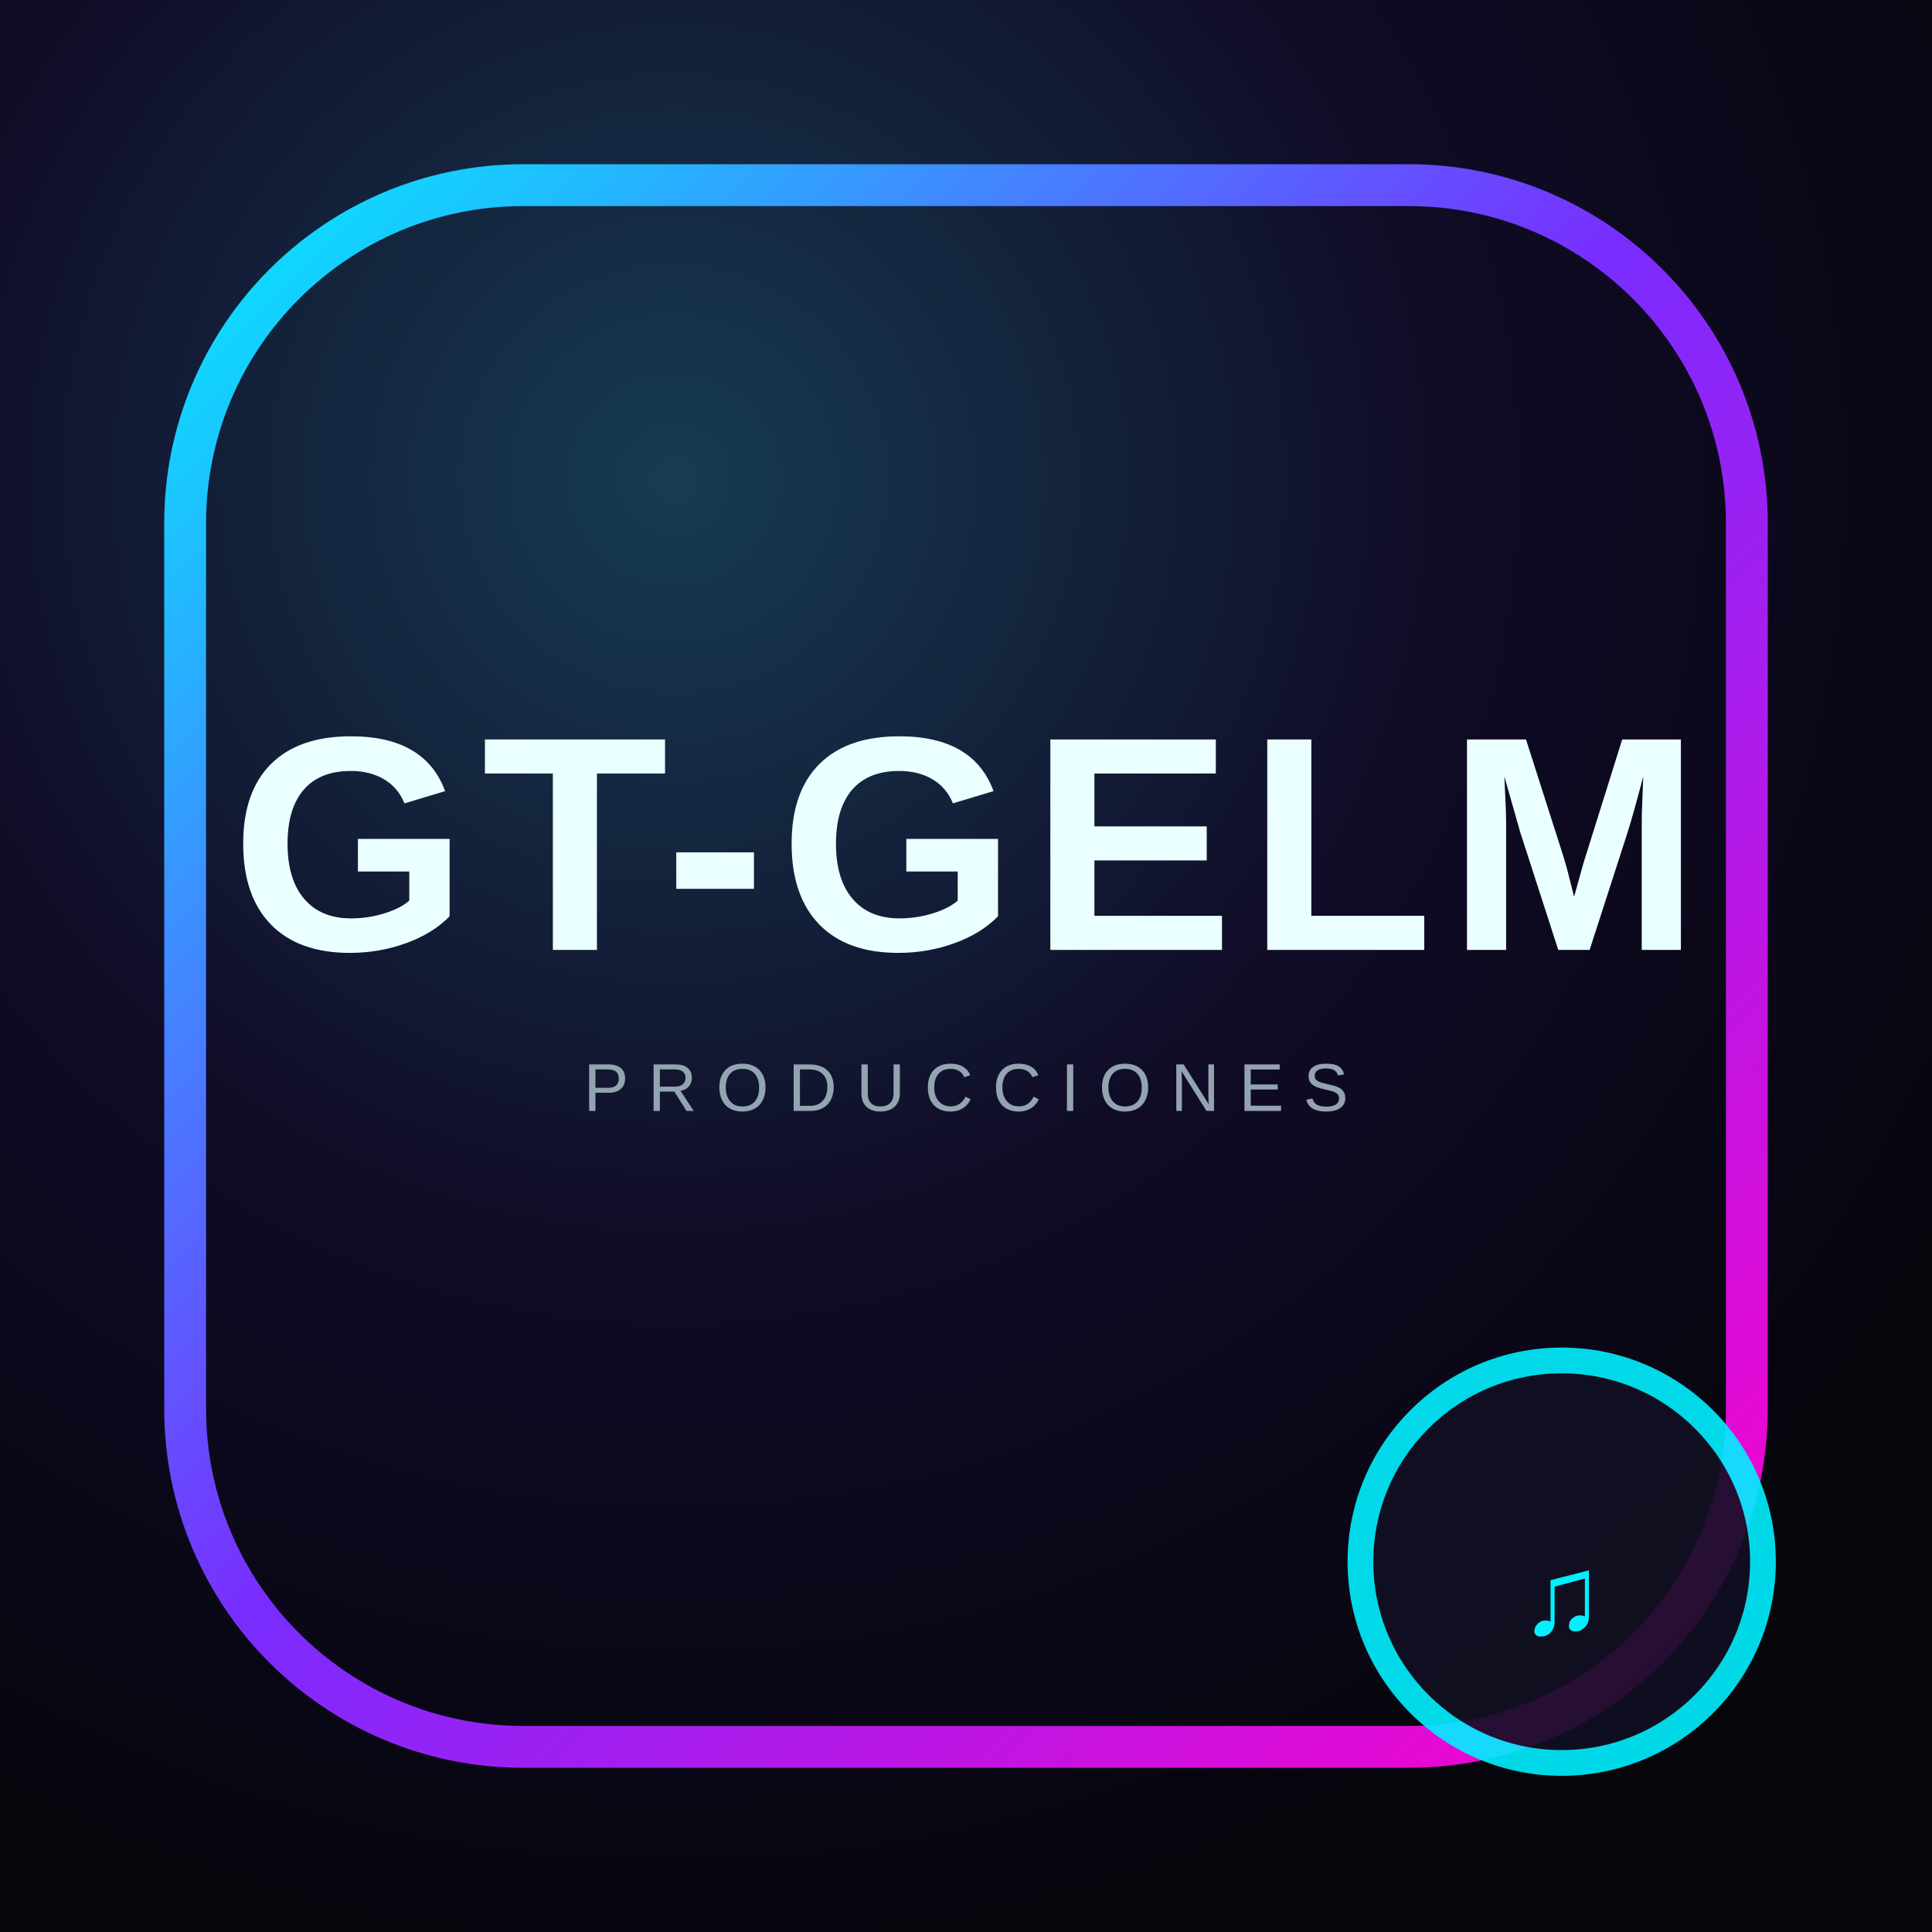
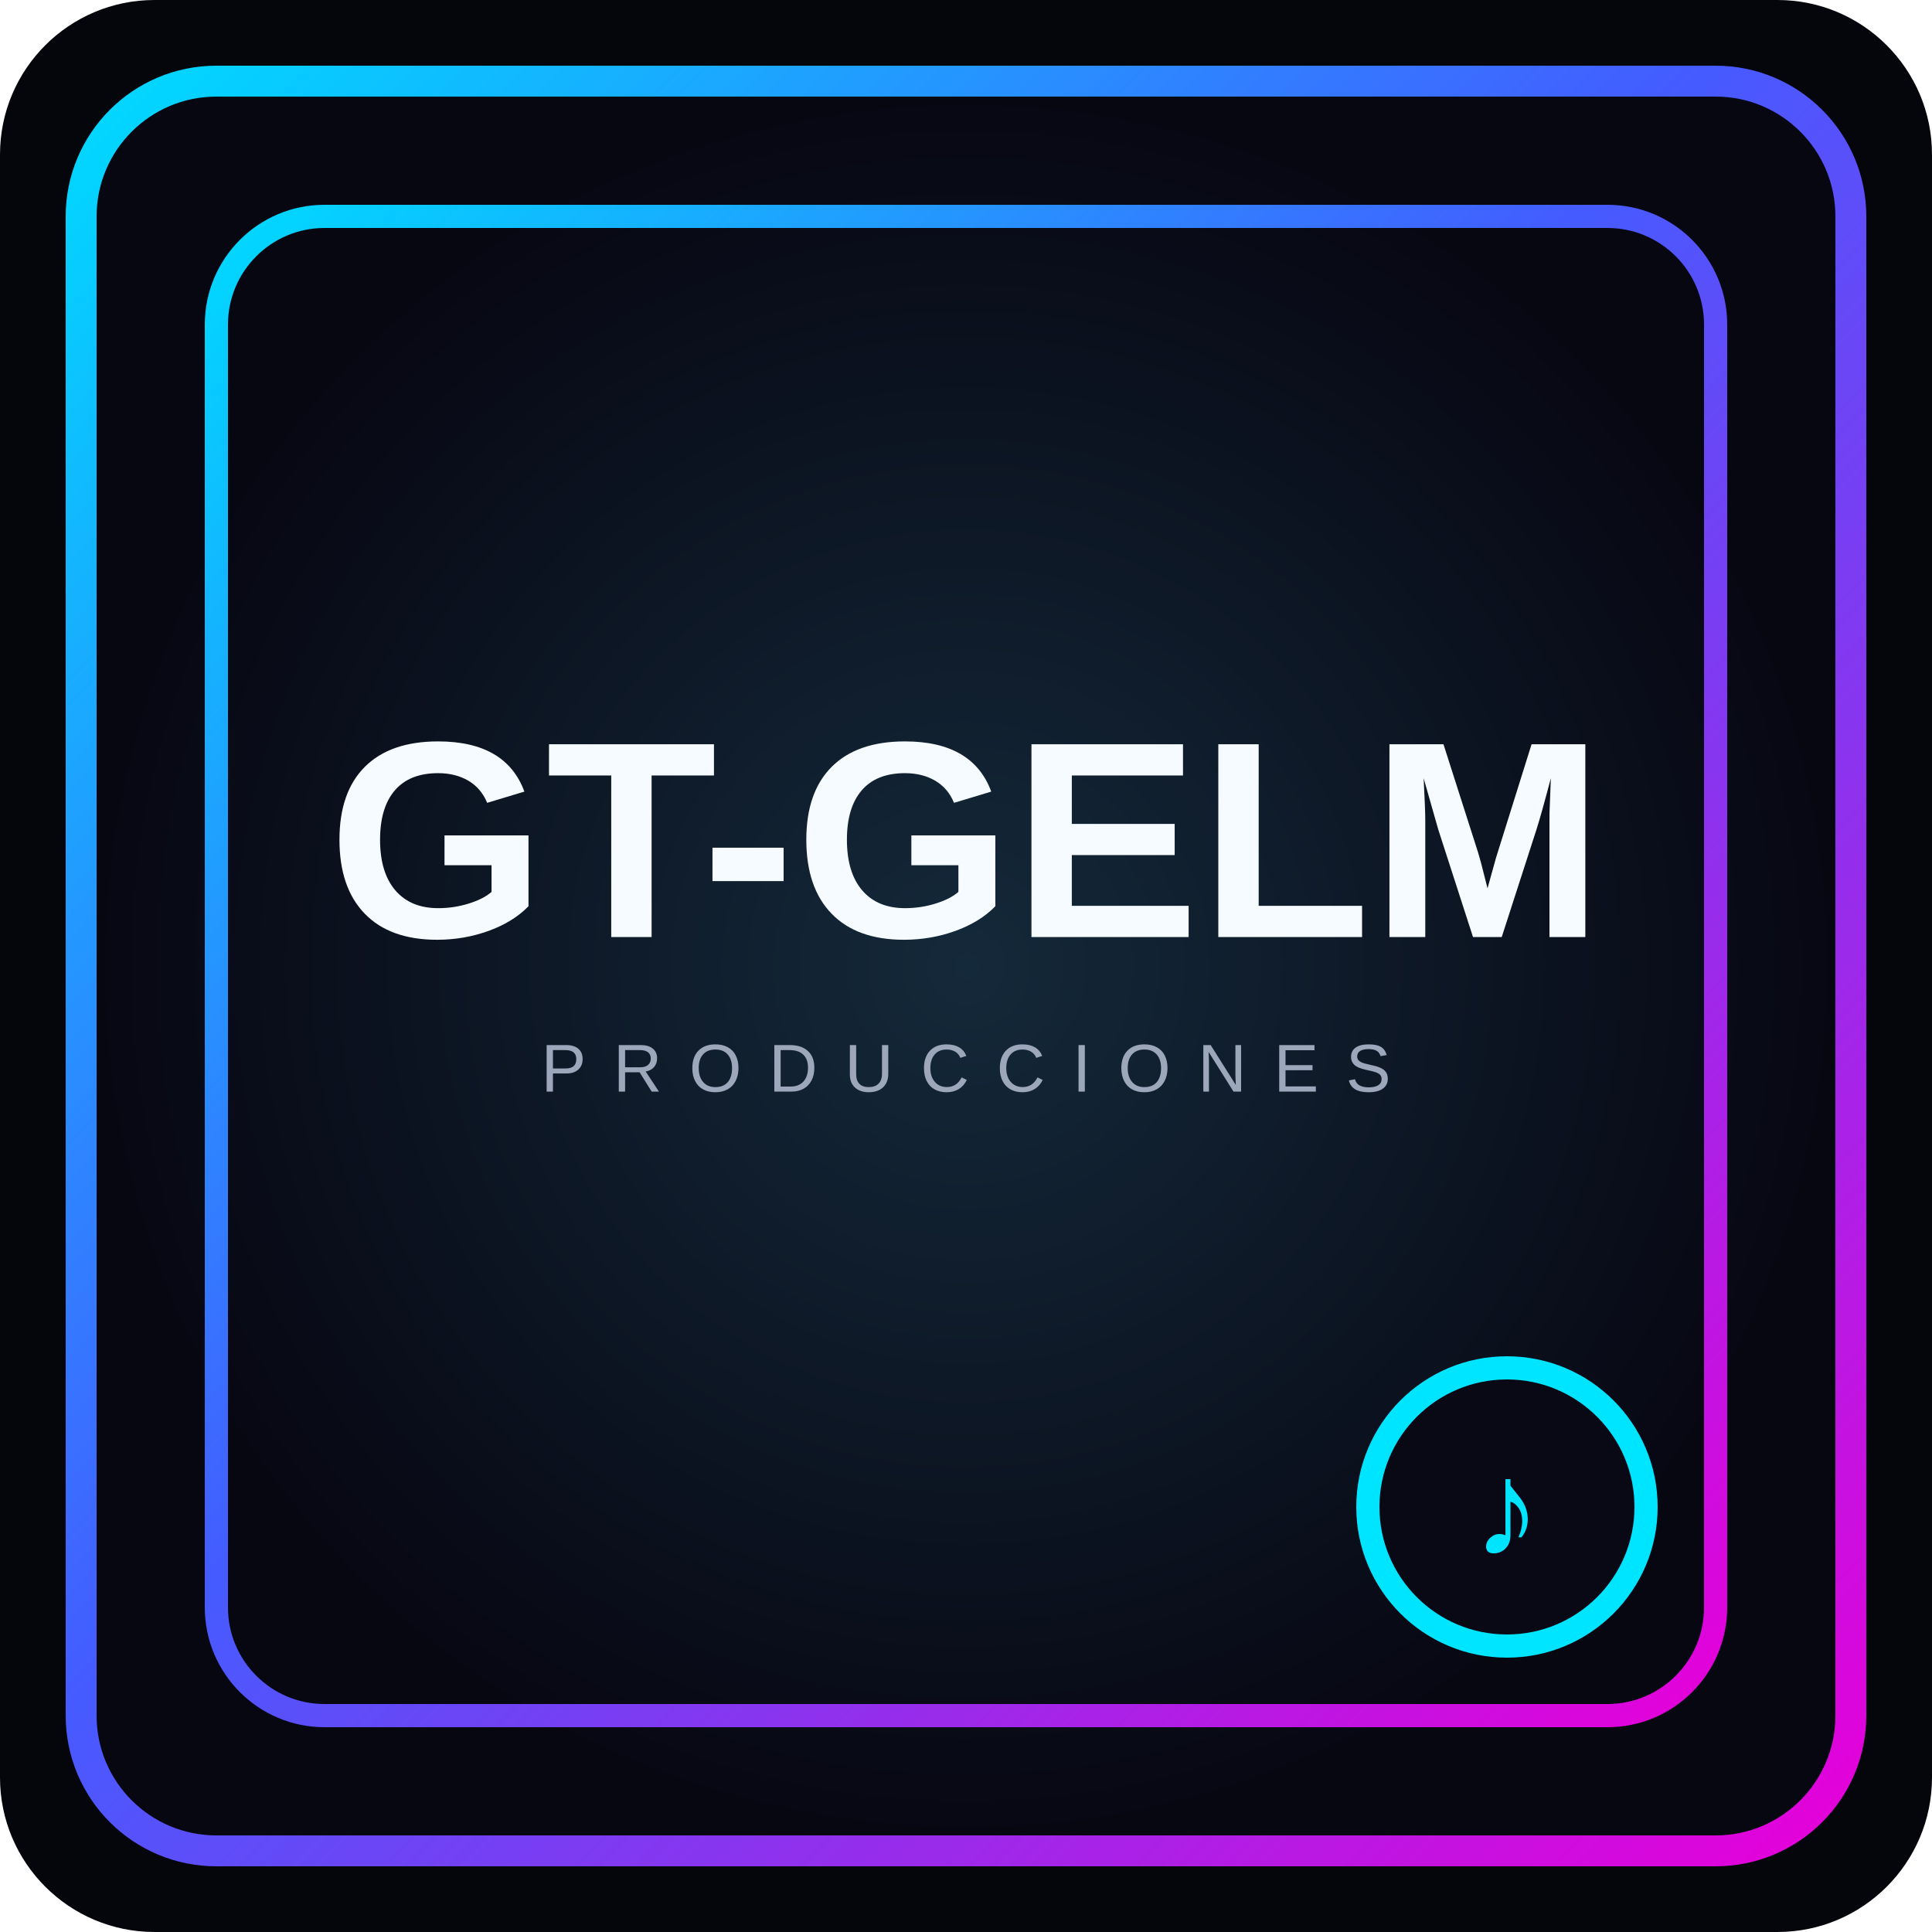
- <svg xmlns="http://www.w3.org/2000/svg" viewBox="0 0 1200 1200">
+ <svg xmlns="http://www.w3.org/2000/svg" viewBox="0 0 1000 1000">
  <defs>
-     <radialGradient id="g" cx="35%" cy="25%" r="80%">
-       <stop offset="0" stop-color="#173c52" />
-       <stop offset=".5" stop-color="#100b27" />
-       <stop offset="1" stop-color="#05050a" />
+     <linearGradient id="g" x1="0" y1="0" x2="1" y2="1">
+       <stop offset="0" stop-color="#00d9ff" />
+       <stop offset=".45" stop-color="#445cff" />
+       <stop offset="1" stop-color="#e500d9" />
+     </linearGradient>
+     <radialGradient id="bg">
+       <stop stop-color="#14293a" />
+       <stop offset="1" stop-color="#070712" />
    </radialGradient>
-     <linearGradient id="n" x1="0" y1="0" x2="1" y2="1">
-       <stop stop-color="#00f0ff" />
-       <stop offset=".48" stop-color="#7a2cff" />
-       <stop offset="1" stop-color="#ff00c8" />
-     </linearGradient>
  </defs>
-   <rect width="1200" height="1200" fill="url(#g)" />
-   <rect x="115" y="115" width="970" height="970" rx="210" fill="none" stroke="url(#n)" stroke-width="26" />
-   <circle cx="970" cy="970" r="125" fill="#111022" stroke="#00f0ff" stroke-width="16" opacity=".9" />
-   <text x="600" y="590" text-anchor="middle" fill="#eaffff" font-family="Segoe UI, Arial" font-size="190" font-weight="900" letter-spacing="8">GT-GELM</text>
-   <text x="600" y="690" text-anchor="middle" fill="#92a4b0" font-family="Segoe UI, Arial" font-size="42" letter-spacing="12">PRODUCCIONES</text>
-   <text x="970" y="1015" text-anchor="middle" fill="#00f0ff" font-family="Segoe UI, Arial" font-size="70" font-weight="900">♫</text>
+   <rect width="1000" height="1000" rx="80" fill="#05050c" />
+   <rect x="42" y="42" width="916" height="916" rx="70" fill="url(#bg)" stroke="url(#g)" stroke-width="16" />
+   <rect x="112" y="112" width="776" height="776" rx="56" fill="none" stroke="url(#g)" stroke-width="12" />
+   <text x="500" y="485" text-anchor="middle" fill="#f5fbff" font-family="Arial,Helvetica,sans-serif" font-size="145" font-weight="900">GT-GELM</text>
+   <text x="500" y="565" text-anchor="middle" fill="#9da7bb" font-family="Arial,Helvetica,sans-serif" font-size="35" letter-spacing="14">PRODUCCIONES</text>
+   <circle cx="780" cy="780" r="72" fill="#080914" stroke="#00e5ff" stroke-width="12" />
+   <text x="780" y="805" text-anchor="middle" fill="#00e5ff" font-family="Arial,Helvetica,sans-serif" font-size="70">♪</text>
</svg>
